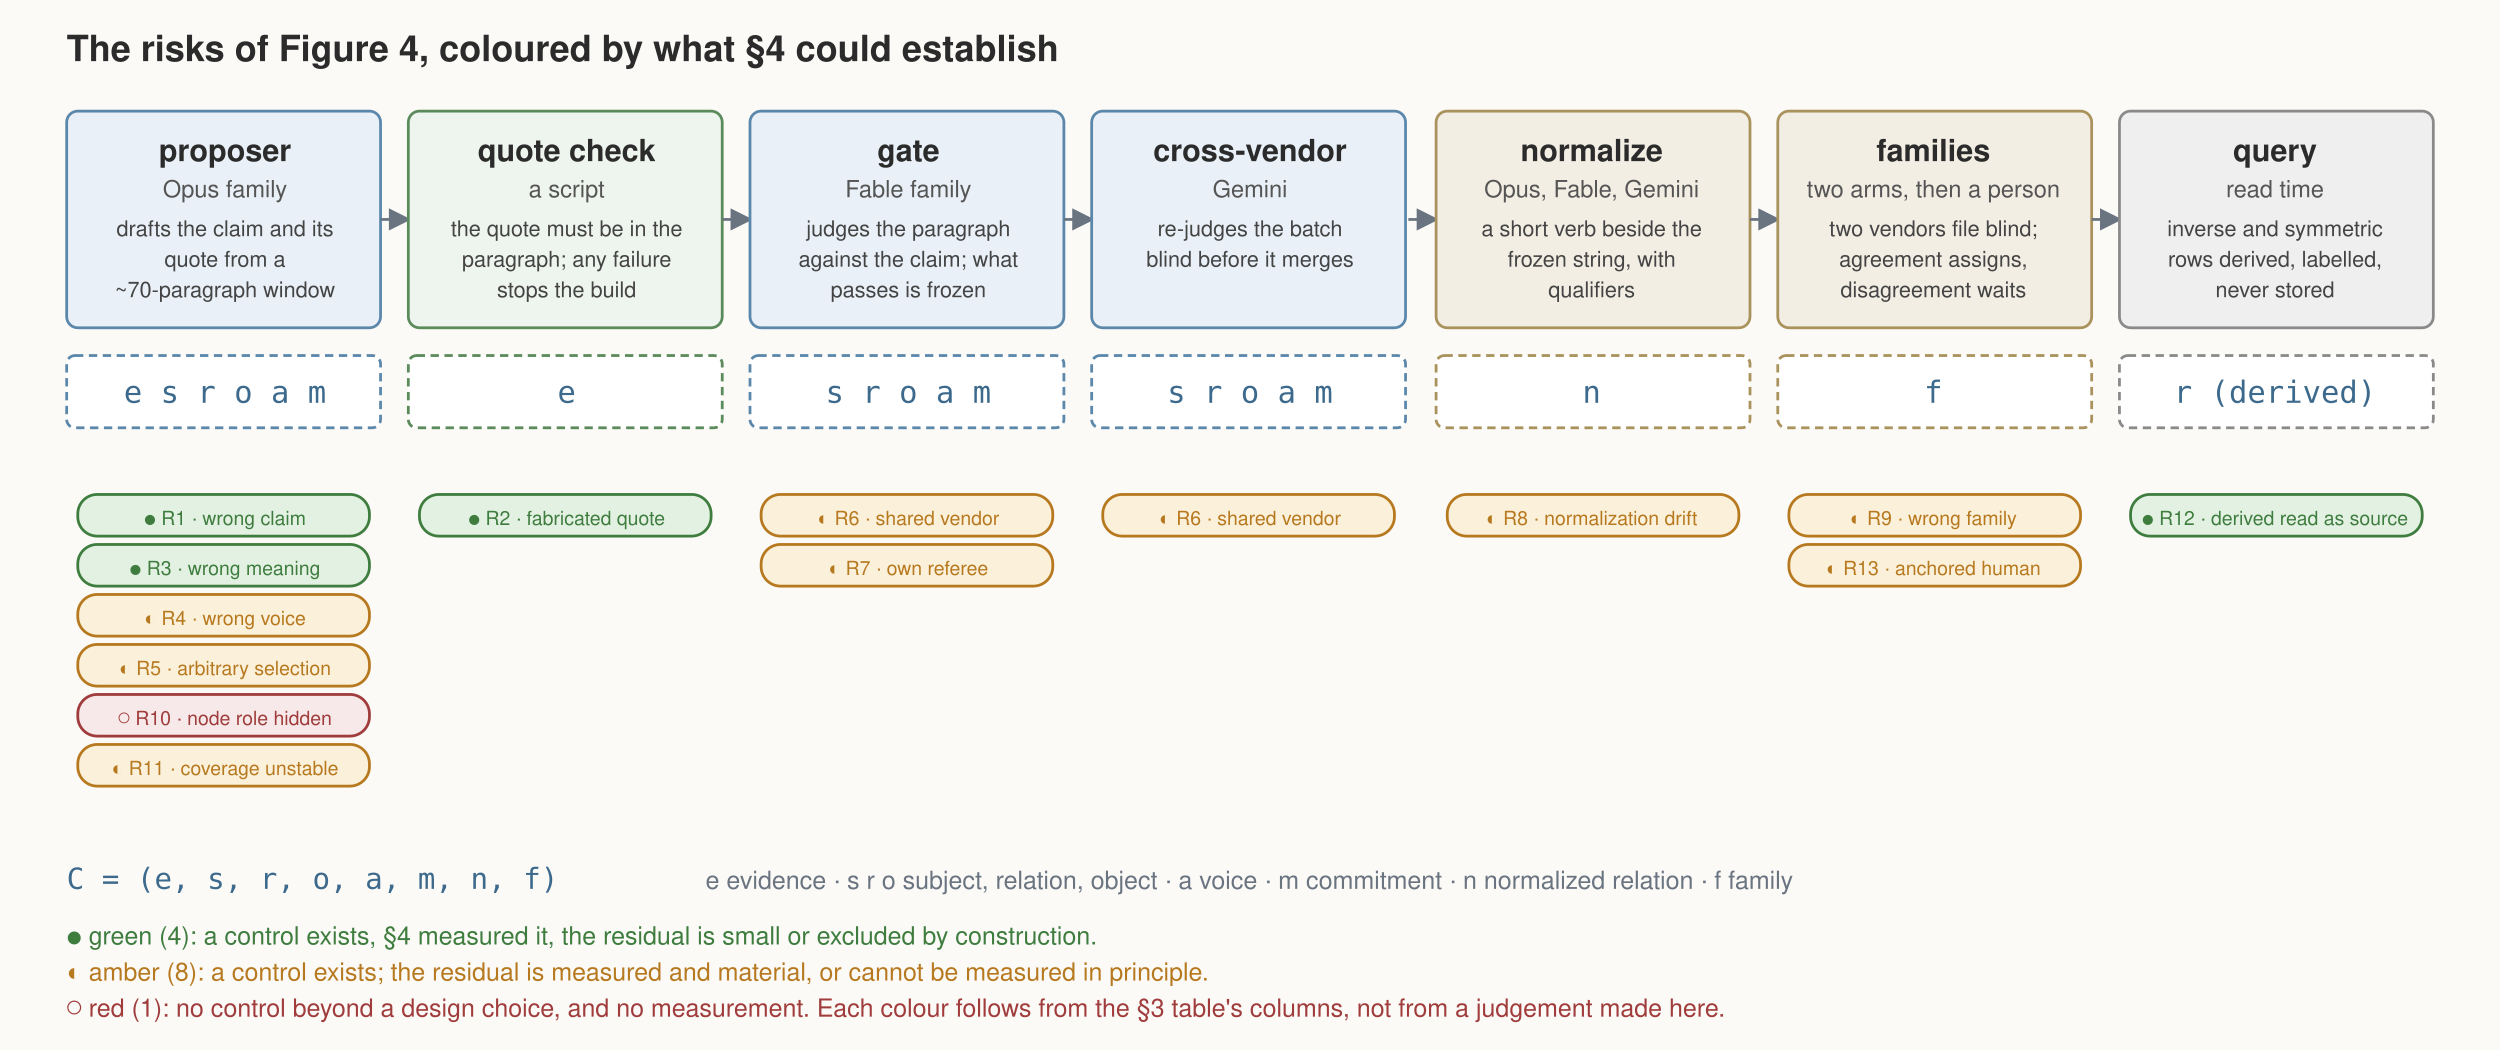
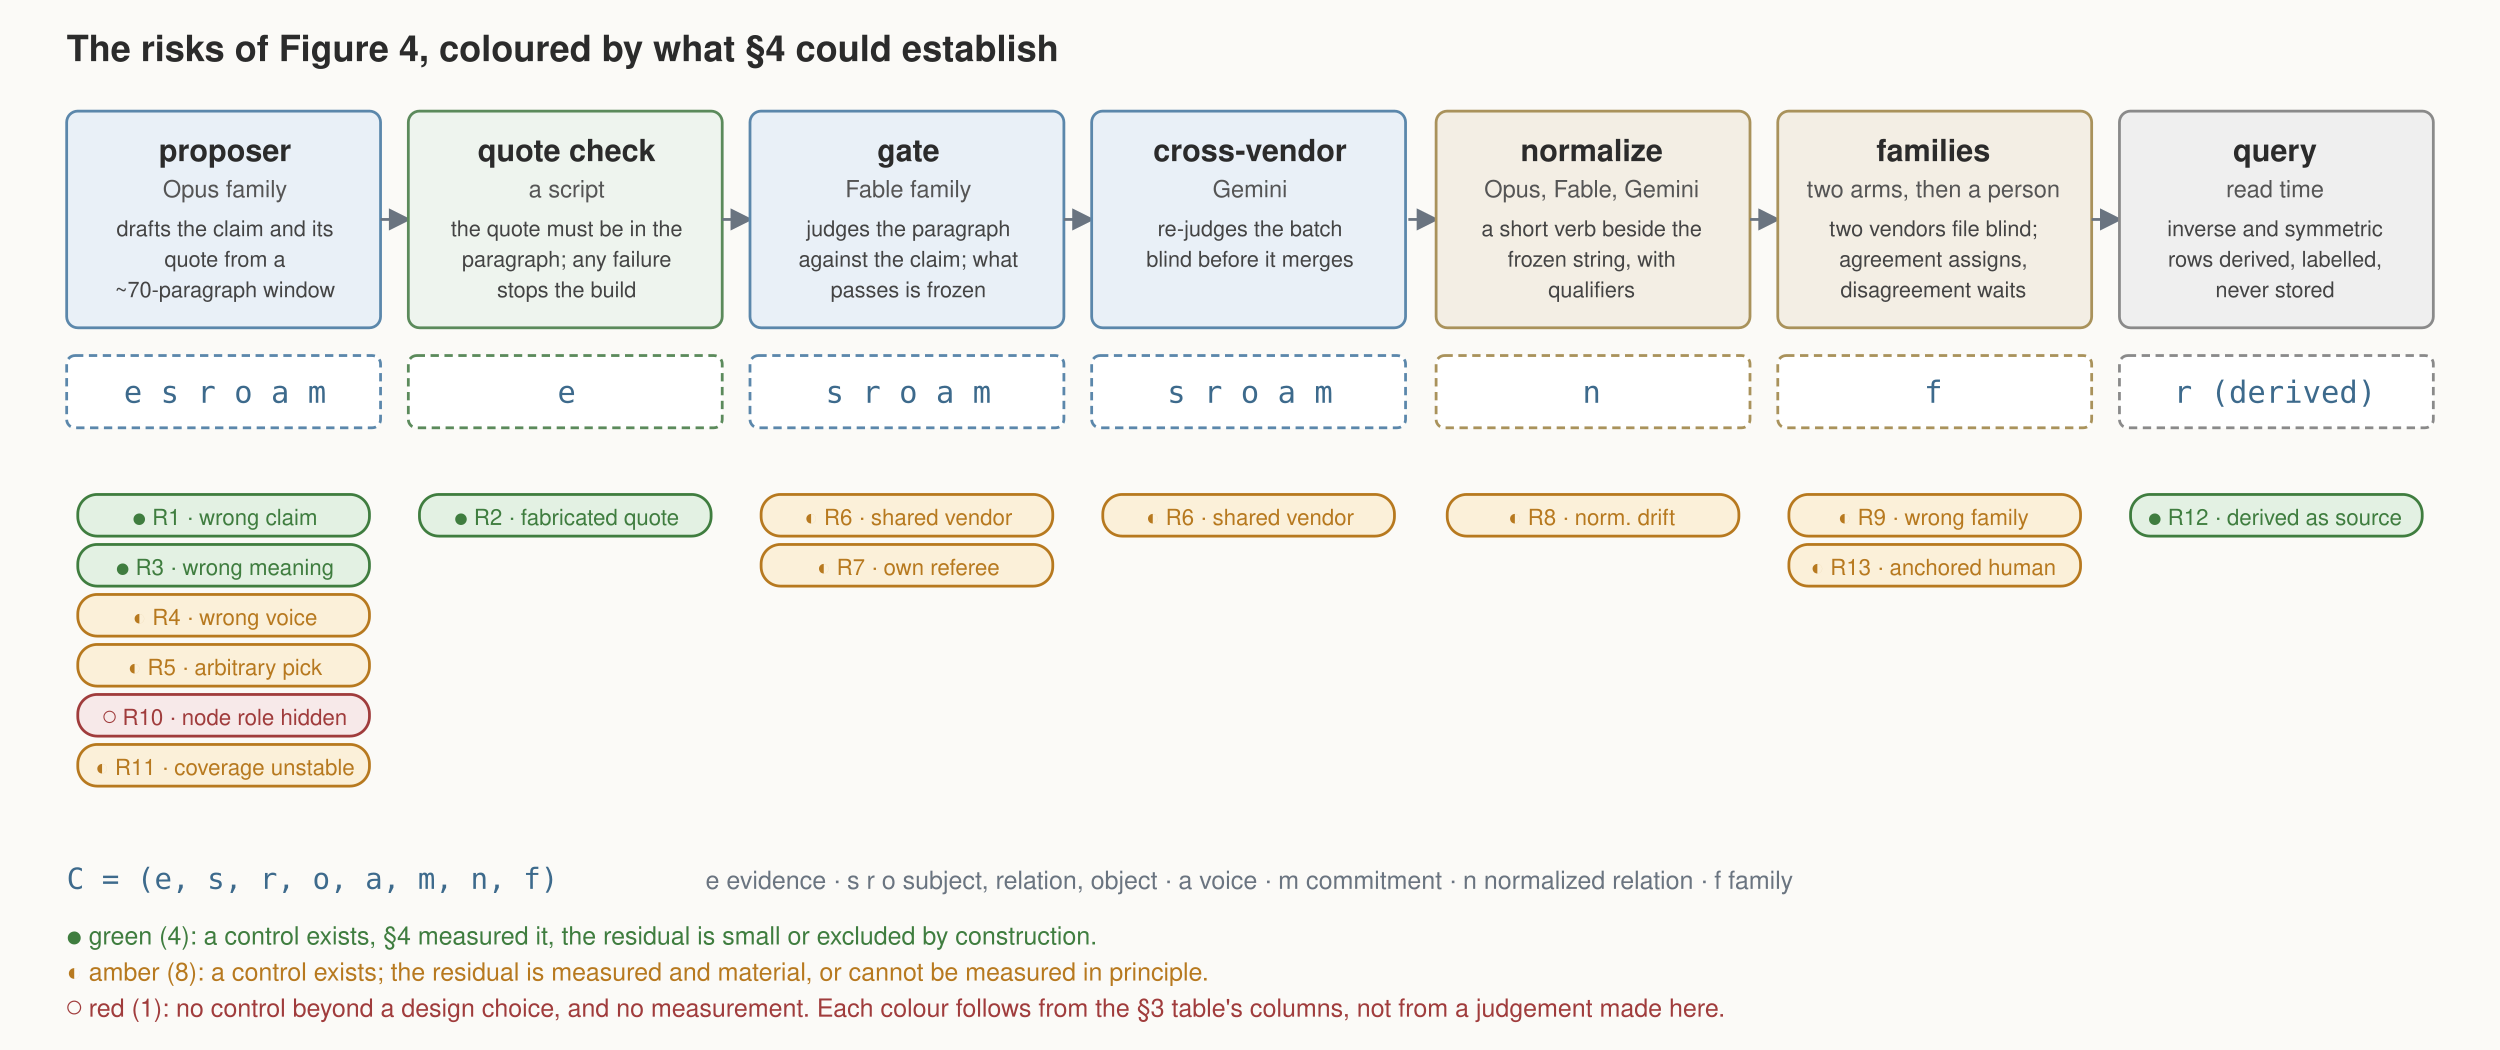
<svg xmlns="http://www.w3.org/2000/svg" viewBox="0 0 900 378" font-family="Helvetica,Arial,sans-serif">
  <rect width="900" height="378" fill="#fbfaf7" />
  <defs>
    <marker id="ar5" markerWidth="8" markerHeight="8" refX="7" refY="4" orient="auto">
      <path d="M0,0L8,4L0,8z" fill="#6a7480" />
    </marker>
  </defs>
  <text x="24" y="22" font-size="13" font-weight="bold" fill="#2b2b2b">The risks of Figure 4, coloured by what §4 could establish</text>
  <rect x="24" y="40" width="113" height="78" rx="4" fill="#e9f0f7" stroke="#5b87ab" />
  <text x="81" y="58" text-anchor="middle" font-size="11" font-weight="bold" fill="#2b2b2b">proposer</text>
  <text x="81" y="71" text-anchor="middle" font-size="8.5" fill="#555">Opus family</text>
  <text x="81" y="85" text-anchor="middle" font-size="7.8" fill="#444">drafts the claim and its</text>
  <text x="81" y="96" text-anchor="middle" font-size="7.8" fill="#444">quote from a</text>
  <text x="81" y="107" text-anchor="middle" font-size="7.8" fill="#444">~70-paragraph window</text>
  <line x1="137" y1="79" x2="147" y2="79" stroke="#6a7480" marker-end="url(#ar5)" />
  <rect x="24" y="128" width="113" height="26" rx="3" fill="#fff" stroke="#5b87ab" stroke-dasharray="3,2" />
  <text x="81" y="145" text-anchor="middle" font-size="11" font-family="Menlo,monospace" fill="#3d6a8c">e s r o a m</text>
  <rect x="28" y="178" width="105" height="15" rx="7" fill="#e3f1e3" stroke="#3f7d3f" />
-   <text x="81" y="189" text-anchor="middle" font-size="7.0" fill="#3f7d3f">● R1 · wrong claim</text>
+   <text x="81" y="189" text-anchor="middle" font-size="8" fill="#3f7d3f">● R1 · wrong claim</text>
  <rect x="28" y="196" width="105" height="15" rx="7" fill="#e3f1e3" stroke="#3f7d3f" />
-   <text x="81" y="207" text-anchor="middle" font-size="7.0" fill="#3f7d3f">● R3 · wrong meaning</text>
+   <text x="81" y="207" text-anchor="middle" font-size="8" fill="#3f7d3f">● R3 · wrong meaning</text>
  <rect x="28" y="214" width="105" height="15" rx="7" fill="#fbf0d9" stroke="#b7791f" />
-   <text x="81" y="225" text-anchor="middle" font-size="7.0" fill="#b7791f">◐ R4 · wrong voice</text>
+   <text x="81" y="225" text-anchor="middle" font-size="8" fill="#b7791f">◐ R4 · wrong voice</text>
  <rect x="28" y="232" width="105" height="15" rx="7" fill="#fbf0d9" stroke="#b7791f" />
-   <text x="81" y="243" text-anchor="middle" font-size="7.0" fill="#b7791f">◐ R5 · arbitrary selection</text>
+   <text x="81" y="243" text-anchor="middle" font-size="8" fill="#b7791f">◐ R5 · arbitrary pick</text>
  <rect x="28" y="250" width="105" height="15" rx="7" fill="#f7e9e9" stroke="#a03c3c" />
-   <text x="81" y="261" text-anchor="middle" font-size="7.0" fill="#a03c3c">○ R10 · node role hidden</text>
+   <text x="81" y="261" text-anchor="middle" font-size="8" fill="#a03c3c">○ R10 · node role hidden</text>
  <rect x="28" y="268" width="105" height="15" rx="7" fill="#fbf0d9" stroke="#b7791f" />
-   <text x="81" y="279" text-anchor="middle" font-size="7.0" fill="#b7791f">◐ R11 · coverage unstable</text>
+   <text x="81" y="279" text-anchor="middle" font-size="8" fill="#b7791f">◐ R11 · coverage unstable</text>
  <rect x="147" y="40" width="113" height="78" rx="4" fill="#eef4ee" stroke="#5b8a5b" />
  <text x="204" y="58" text-anchor="middle" font-size="11" font-weight="bold" fill="#2b2b2b">quote check</text>
  <text x="204" y="71" text-anchor="middle" font-size="8.5" fill="#555">a script</text>
  <text x="204" y="85" text-anchor="middle" font-size="7.8" fill="#444">the quote must be in the</text>
  <text x="204" y="96" text-anchor="middle" font-size="7.8" fill="#444">paragraph; any failure</text>
  <text x="204" y="107" text-anchor="middle" font-size="7.8" fill="#444">stops the build</text>
  <line x1="260" y1="79" x2="270" y2="79" stroke="#6a7480" marker-end="url(#ar5)" />
  <rect x="147" y="128" width="113" height="26" rx="3" fill="#fff" stroke="#5b8a5b" stroke-dasharray="3,2" />
  <text x="204" y="145" text-anchor="middle" font-size="11" font-family="Menlo,monospace" fill="#3d6a8c">e</text>
  <rect x="151" y="178" width="105" height="15" rx="7" fill="#e3f1e3" stroke="#3f7d3f" />
-   <text x="204" y="189" text-anchor="middle" font-size="7.0" fill="#3f7d3f">● R2 · fabricated quote</text>
+   <text x="204" y="189" text-anchor="middle" font-size="8" fill="#3f7d3f">● R2 · fabricated quote</text>
  <rect x="270" y="40" width="113" height="78" rx="4" fill="#e9f0f7" stroke="#5b87ab" />
  <text x="327" y="58" text-anchor="middle" font-size="11" font-weight="bold" fill="#2b2b2b">gate</text>
  <text x="327" y="71" text-anchor="middle" font-size="8.5" fill="#555">Fable family</text>
  <text x="327" y="85" text-anchor="middle" font-size="7.8" fill="#444">judges the paragraph</text>
  <text x="327" y="96" text-anchor="middle" font-size="7.8" fill="#444">against the claim; what</text>
  <text x="327" y="107" text-anchor="middle" font-size="7.8" fill="#444">passes is frozen</text>
  <line x1="383" y1="79" x2="393" y2="79" stroke="#6a7480" marker-end="url(#ar5)" />
  <rect x="270" y="128" width="113" height="26" rx="3" fill="#fff" stroke="#5b87ab" stroke-dasharray="3,2" />
  <text x="327" y="145" text-anchor="middle" font-size="11" font-family="Menlo,monospace" fill="#3d6a8c">s r o a m</text>
  <rect x="274" y="178" width="105" height="15" rx="7" fill="#fbf0d9" stroke="#b7791f" />
-   <text x="327" y="189" text-anchor="middle" font-size="7.0" fill="#b7791f">◐ R6 · shared vendor</text>
+   <text x="327" y="189" text-anchor="middle" font-size="8" fill="#b7791f">◐ R6 · shared vendor</text>
  <rect x="274" y="196" width="105" height="15" rx="7" fill="#fbf0d9" stroke="#b7791f" />
-   <text x="327" y="207" text-anchor="middle" font-size="7.0" fill="#b7791f">◐ R7 · own referee</text>
+   <text x="327" y="207" text-anchor="middle" font-size="8" fill="#b7791f">◐ R7 · own referee</text>
  <rect x="393" y="40" width="113" height="78" rx="4" fill="#e9f0f7" stroke="#5b87ab" />
  <text x="450" y="58" text-anchor="middle" font-size="11" font-weight="bold" fill="#2b2b2b">cross-vendor</text>
  <text x="450" y="71" text-anchor="middle" font-size="8.5" fill="#555">Gemini</text>
  <text x="450" y="85" text-anchor="middle" font-size="7.8" fill="#444">re-judges the batch</text>
  <text x="450" y="96" text-anchor="middle" font-size="7.8" fill="#444">blind before it merges</text>
  <line x1="507" y1="79" x2="517" y2="79" stroke="#6a7480" marker-end="url(#ar5)" />
  <rect x="393" y="128" width="113" height="26" rx="3" fill="#fff" stroke="#5b87ab" stroke-dasharray="3,2" />
  <text x="450" y="145" text-anchor="middle" font-size="11" font-family="Menlo,monospace" fill="#3d6a8c">s r o a m</text>
  <rect x="397" y="178" width="105" height="15" rx="7" fill="#fbf0d9" stroke="#b7791f" />
-   <text x="450" y="189" text-anchor="middle" font-size="7.0" fill="#b7791f">◐ R6 · shared vendor</text>
+   <text x="450" y="189" text-anchor="middle" font-size="8" fill="#b7791f">◐ R6 · shared vendor</text>
  <rect x="517" y="40" width="113" height="78" rx="4" fill="#f3eee4" stroke="#a9925b" />
  <text x="573" y="58" text-anchor="middle" font-size="11" font-weight="bold" fill="#2b2b2b">normalize</text>
  <text x="573" y="71" text-anchor="middle" font-size="8.5" fill="#555">Opus, Fable, Gemini</text>
  <text x="573" y="85" text-anchor="middle" font-size="7.8" fill="#444">a short verb beside the</text>
  <text x="573" y="96" text-anchor="middle" font-size="7.8" fill="#444">frozen string, with</text>
  <text x="573" y="107" text-anchor="middle" font-size="7.8" fill="#444">qualifiers</text>
  <line x1="630" y1="79" x2="640" y2="79" stroke="#6a7480" marker-end="url(#ar5)" />
  <rect x="517" y="128" width="113" height="26" rx="3" fill="#fff" stroke="#a9925b" stroke-dasharray="3,2" />
  <text x="573" y="145" text-anchor="middle" font-size="11" font-family="Menlo,monospace" fill="#3d6a8c">n</text>
  <rect x="521" y="178" width="105" height="15" rx="7" fill="#fbf0d9" stroke="#b7791f" />
-   <text x="573" y="189" text-anchor="middle" font-size="7.0" fill="#b7791f">◐ R8 · normalization drift</text>
+   <text x="573" y="189" text-anchor="middle" font-size="8" fill="#b7791f">◐ R8 · norm. drift</text>
  <rect x="640" y="40" width="113" height="78" rx="4" fill="#f3eee4" stroke="#a9925b" />
  <text x="696" y="58" text-anchor="middle" font-size="11" font-weight="bold" fill="#2b2b2b">families</text>
  <text x="696" y="71" text-anchor="middle" font-size="8.5" fill="#555">two arms, then a person</text>
  <text x="696" y="85" text-anchor="middle" font-size="7.8" fill="#444">two vendors file blind;</text>
  <text x="696" y="96" text-anchor="middle" font-size="7.8" fill="#444">agreement assigns,</text>
  <text x="696" y="107" text-anchor="middle" font-size="7.8" fill="#444">disagreement waits</text>
  <line x1="753" y1="79" x2="763" y2="79" stroke="#6a7480" marker-end="url(#ar5)" />
  <rect x="640" y="128" width="113" height="26" rx="3" fill="#fff" stroke="#a9925b" stroke-dasharray="3,2" />
  <text x="696" y="145" text-anchor="middle" font-size="11" font-family="Menlo,monospace" fill="#3d6a8c">f</text>
  <rect x="644" y="178" width="105" height="15" rx="7" fill="#fbf0d9" stroke="#b7791f" />
-   <text x="696" y="189" text-anchor="middle" font-size="7.0" fill="#b7791f">◐ R9 · wrong family</text>
+   <text x="696" y="189" text-anchor="middle" font-size="8" fill="#b7791f">◐ R9 · wrong family</text>
  <rect x="644" y="196" width="105" height="15" rx="7" fill="#fbf0d9" stroke="#b7791f" />
-   <text x="696" y="207" text-anchor="middle" font-size="7.0" fill="#b7791f">◐ R13 · anchored human</text>
+   <text x="696" y="207" text-anchor="middle" font-size="8" fill="#b7791f">◐ R13 · anchored human</text>
  <rect x="763" y="40" width="113" height="78" rx="4" fill="#efefef" stroke="#8a8a8a" />
  <text x="819" y="58" text-anchor="middle" font-size="11" font-weight="bold" fill="#2b2b2b">query</text>
  <text x="819" y="71" text-anchor="middle" font-size="8.5" fill="#555">read time</text>
  <text x="819" y="85" text-anchor="middle" font-size="7.8" fill="#444">inverse and symmetric</text>
  <text x="819" y="96" text-anchor="middle" font-size="7.8" fill="#444">rows derived, labelled,</text>
  <text x="819" y="107" text-anchor="middle" font-size="7.8" fill="#444">never stored</text>
  <rect x="763" y="128" width="113" height="26" rx="3" fill="#fff" stroke="#8a8a8a" stroke-dasharray="3,2" />
  <text x="819" y="145" text-anchor="middle" font-size="11" font-family="Menlo,monospace" fill="#3d6a8c">r (derived)</text>
  <rect x="767" y="178" width="105" height="15" rx="7" fill="#e3f1e3" stroke="#3f7d3f" />
-   <text x="819" y="189" text-anchor="middle" font-size="7.0" fill="#3f7d3f">● R12 · derived read as source</text>
+   <text x="819" y="189" text-anchor="middle" font-size="8" fill="#3f7d3f">● R12 · derived as source</text>
  <text x="24" y="320" font-size="10.5" font-family="Menlo,monospace" fill="#3d6a8c">C = (e, s, r, o, a, m, n, f)</text>
  <text x="254" y="320" font-size="9" fill="#6a7480">e evidence · s r o subject, relation, object · a voice · m commitment · n normalized relation · f family</text>
  <text x="24" y="340" font-size="9" fill="#3f7d3f">● green (4): a control exists, §4 measured it, the residual is small or excluded by construction.</text>
  <text x="24" y="353" font-size="9" fill="#b7791f">◐ amber (8): a control exists; the residual is measured and material, or cannot be measured in principle.</text>
  <text x="24" y="366" font-size="9" fill="#a03c3c">○ red (1): no control beyond a design choice, and no measurement. Each colour follows from the §3 table's columns, not from a judgement made here.</text>
</svg>
